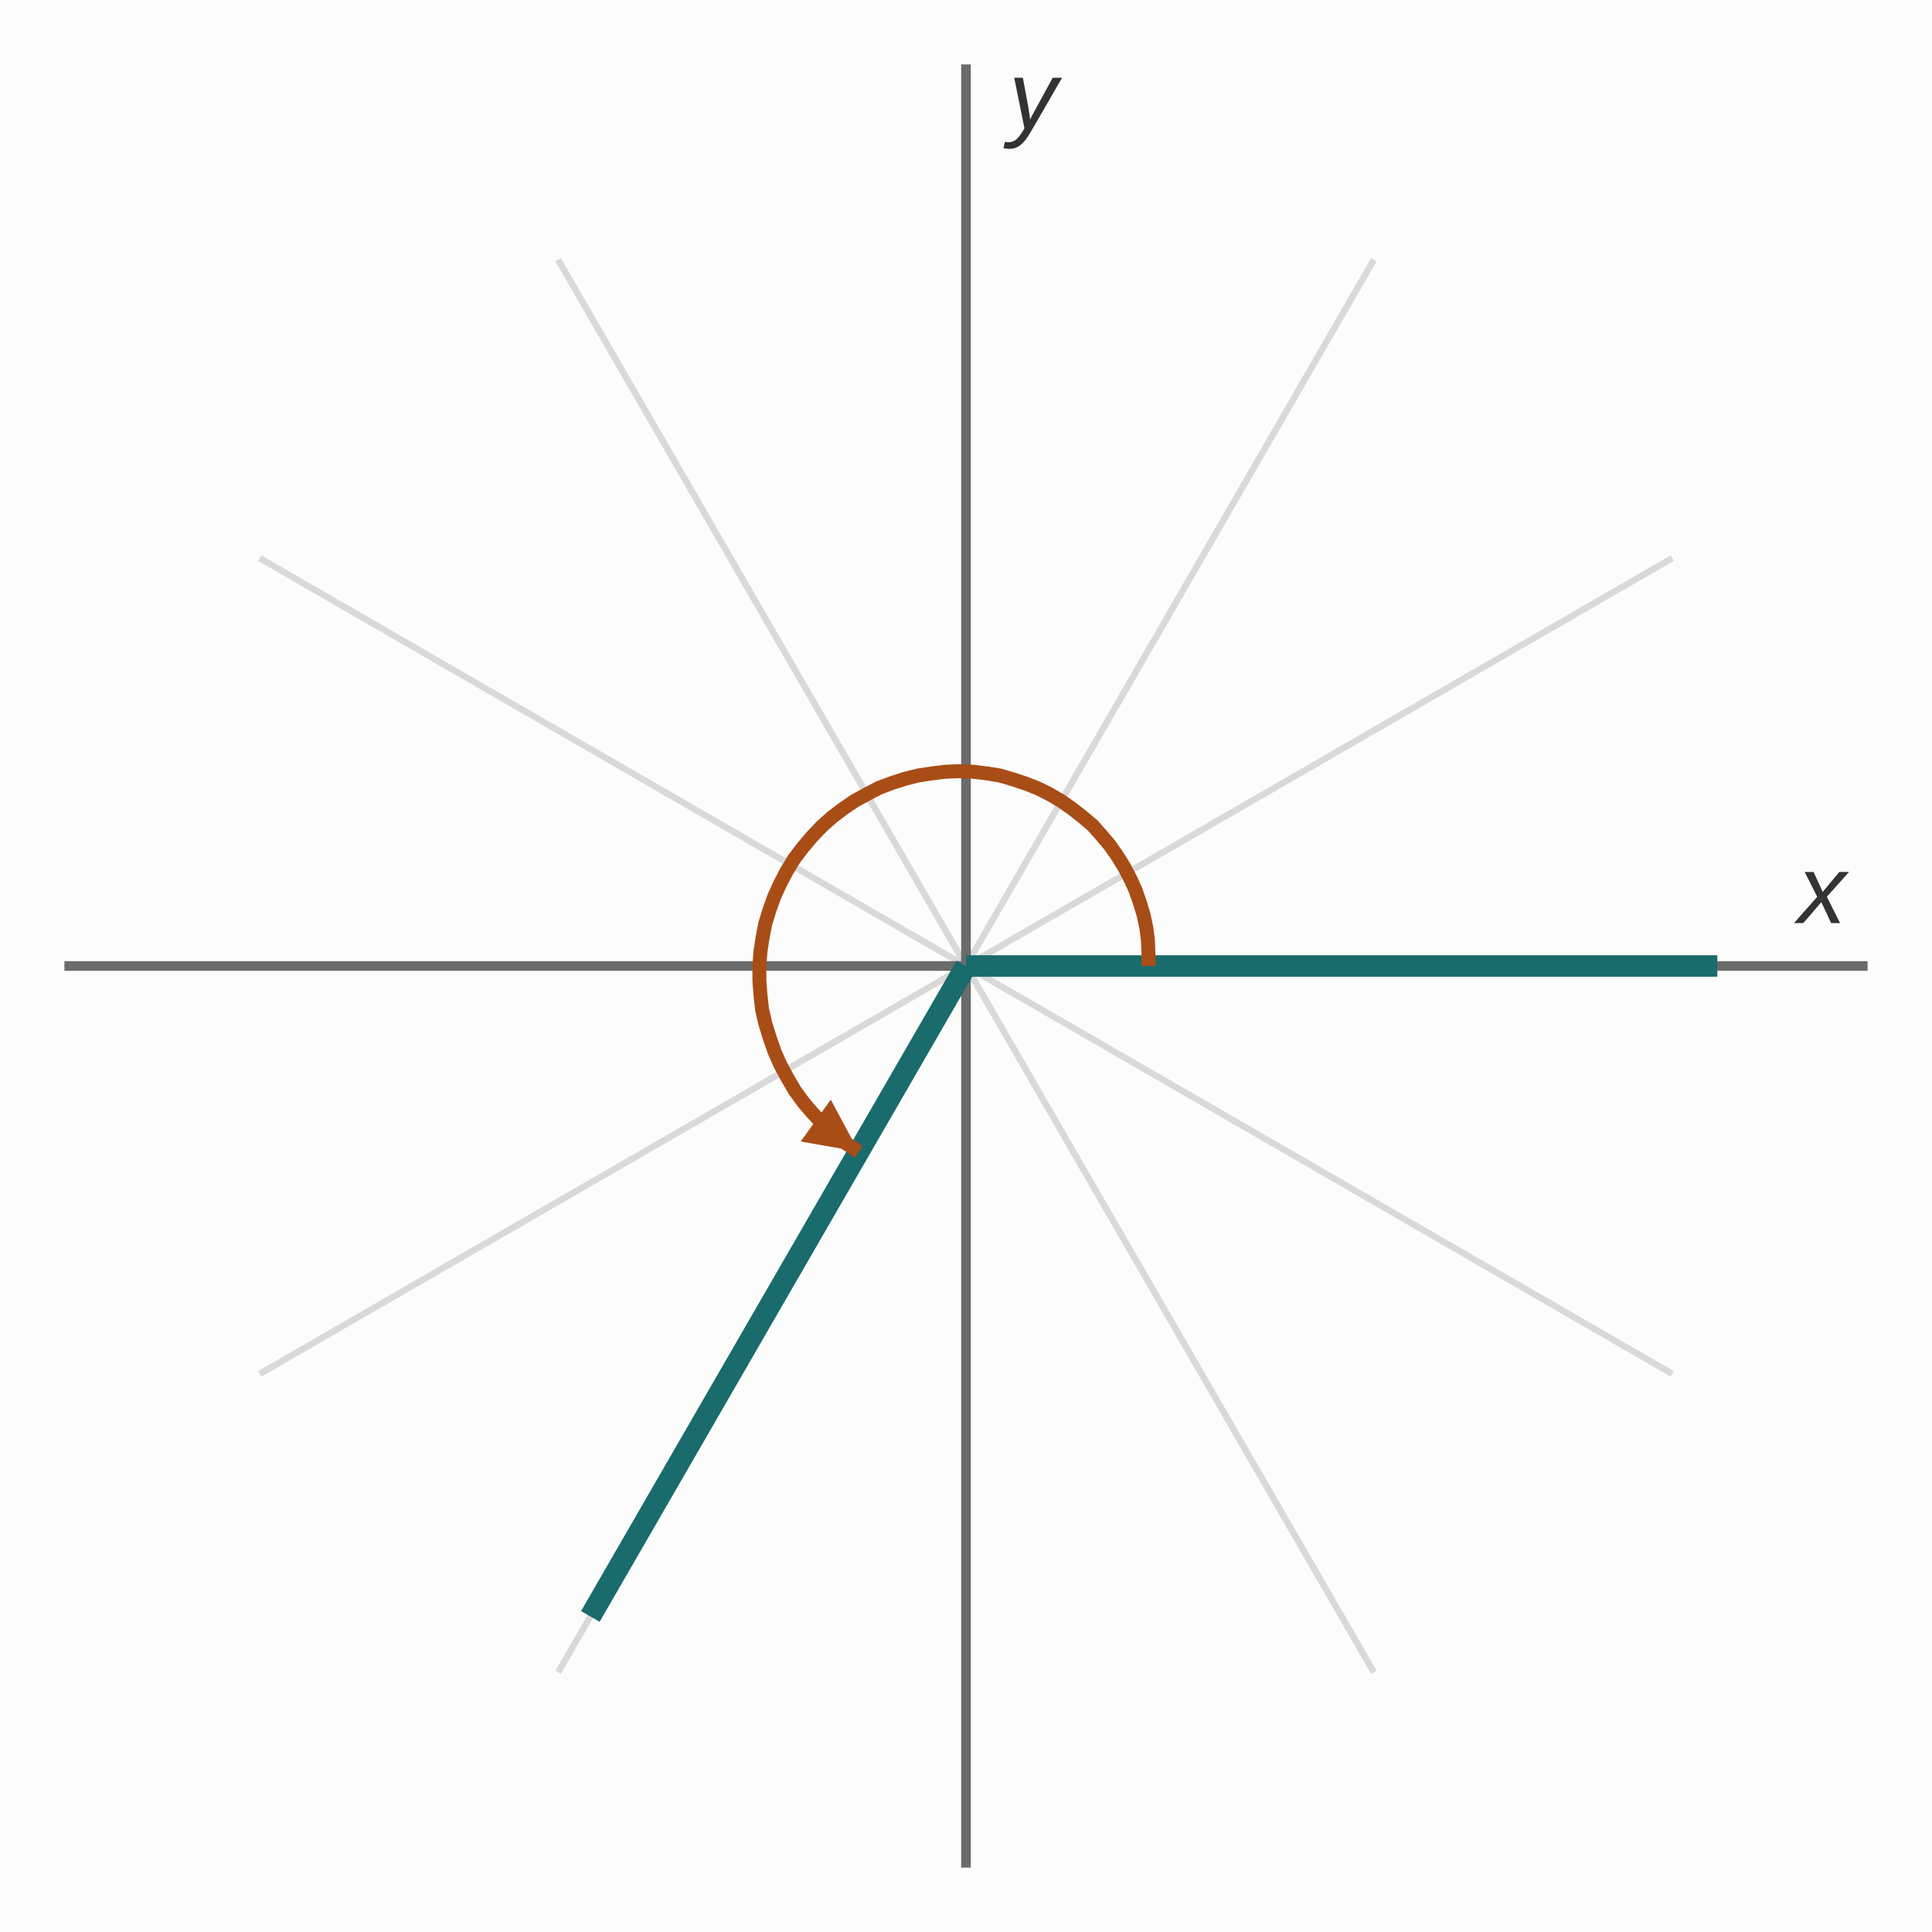
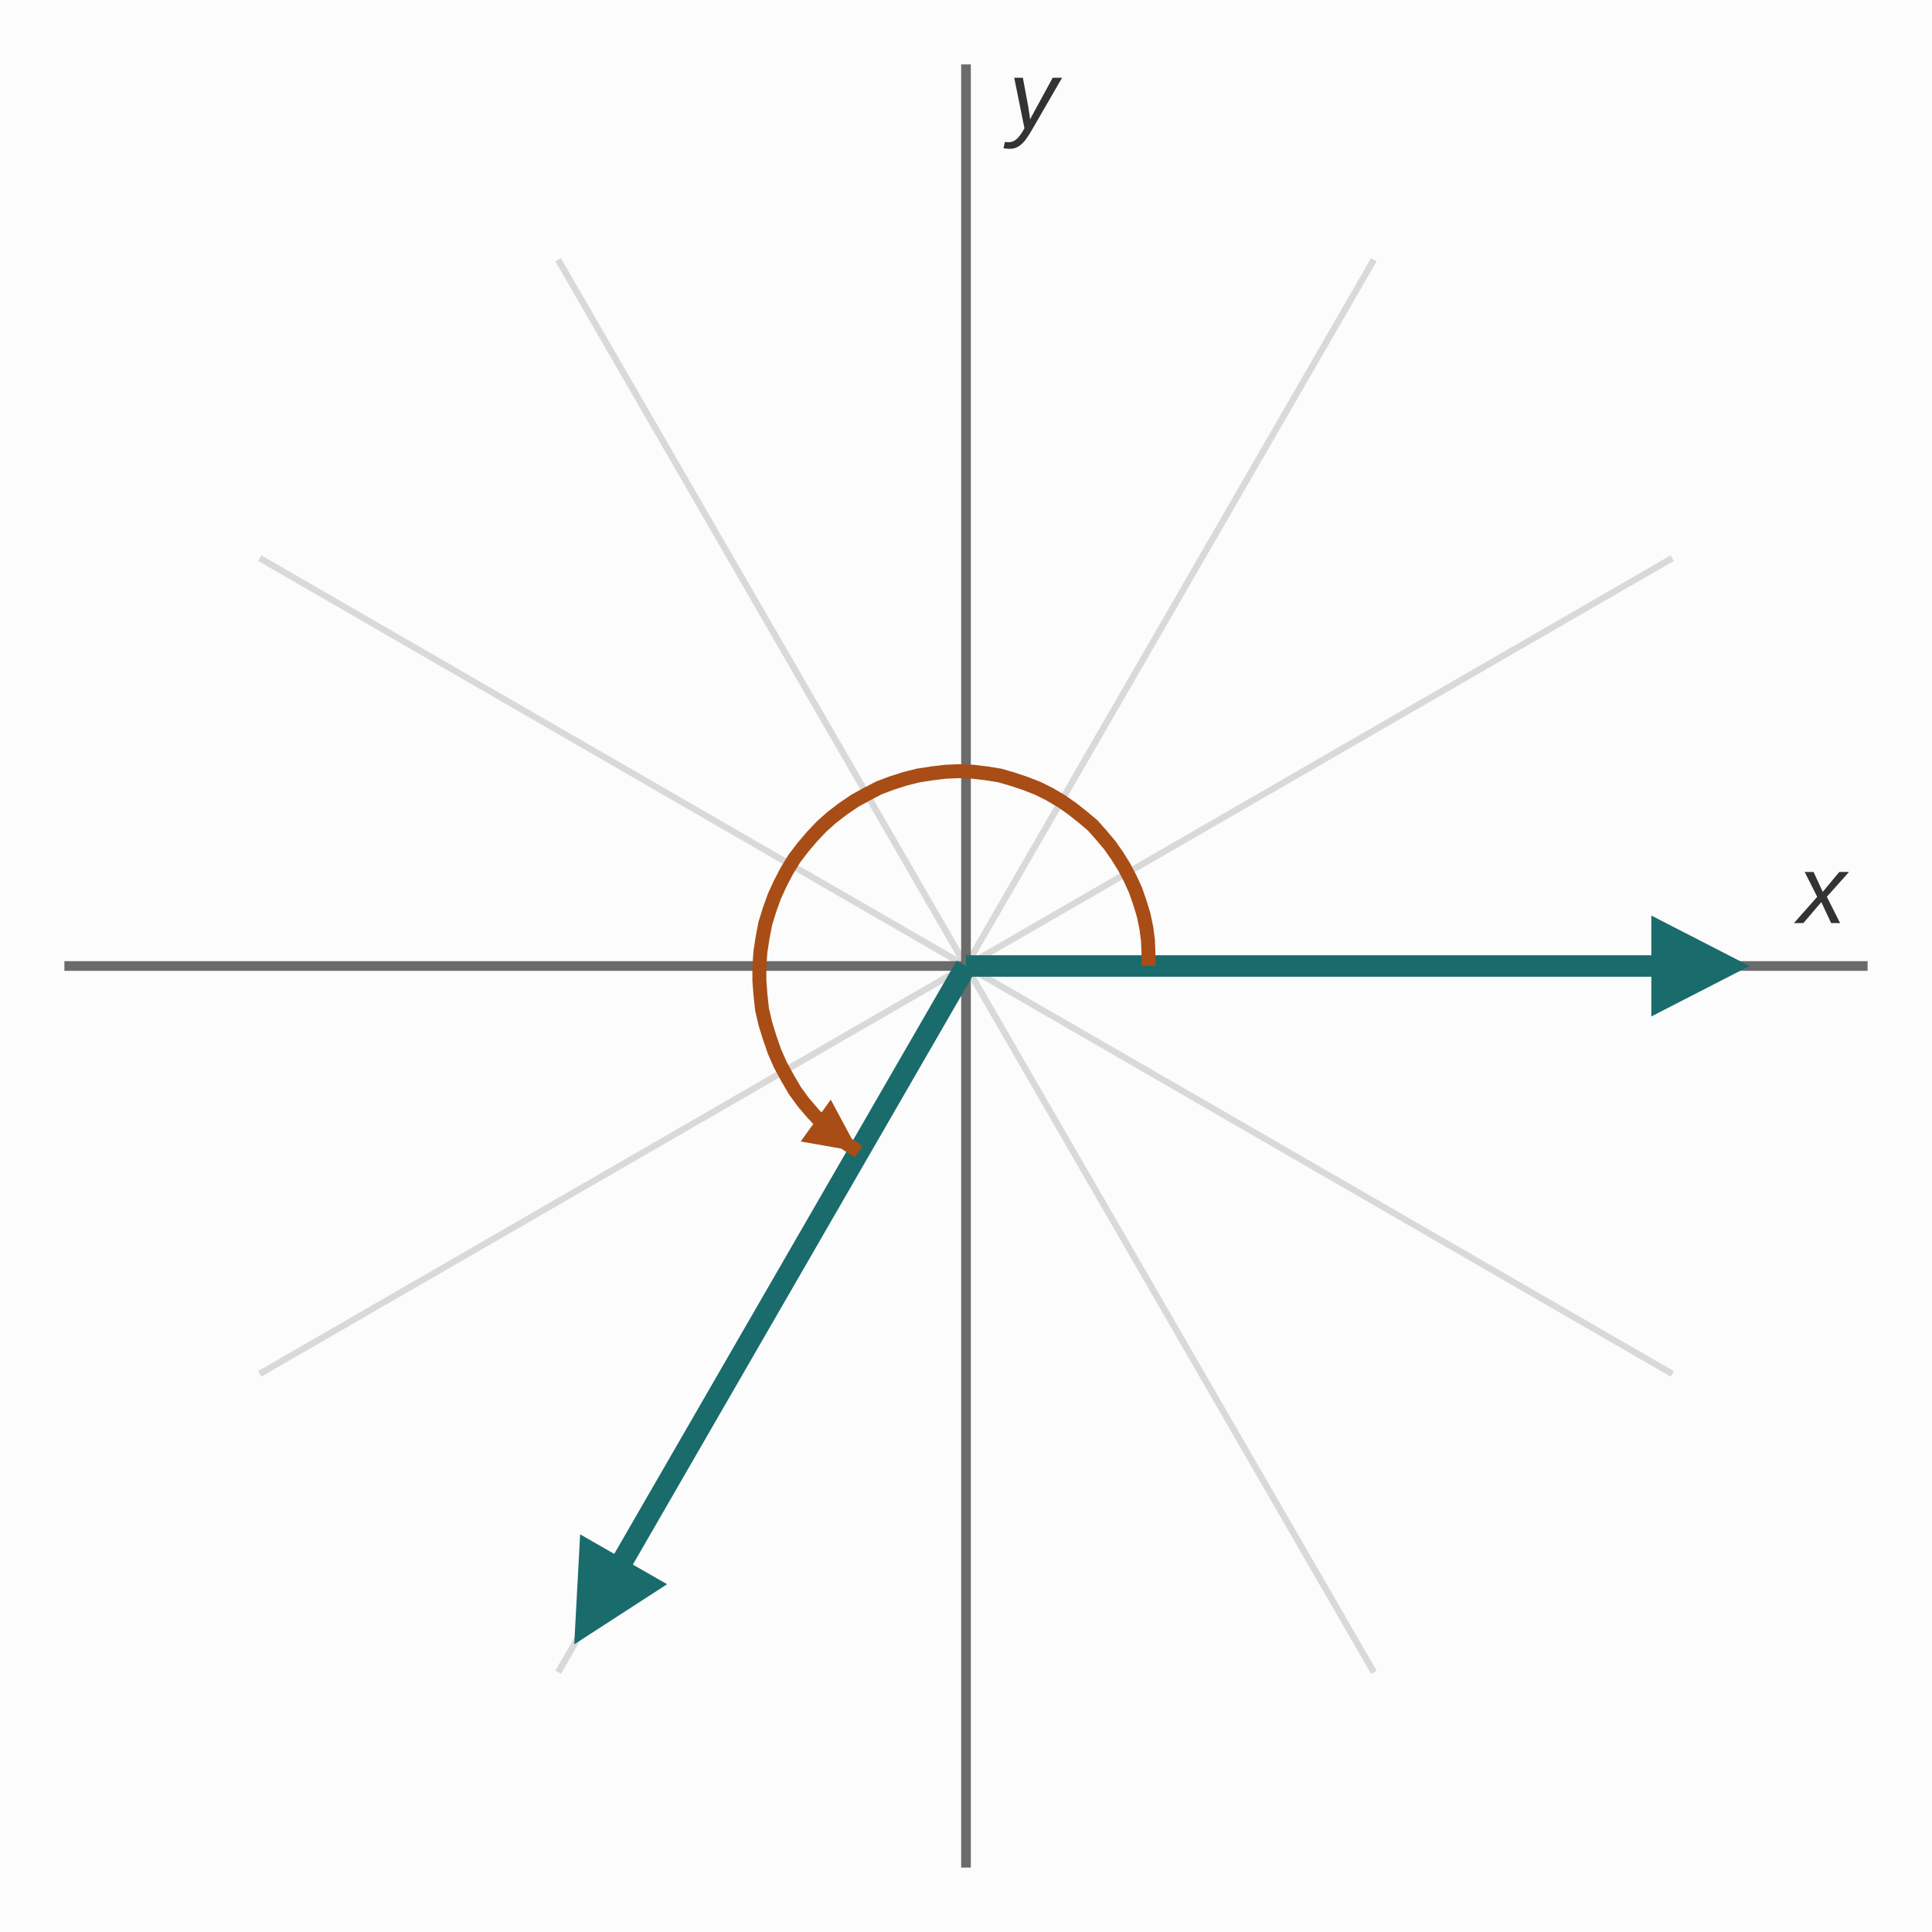
<svg viewBox="0 0 360 360" font-family="Arial, Helvetica, sans-serif" font-size="18">
  <rect x="0" y="0" width="360" height="360" fill="#fcfcfc" />
  <g stroke="#d9d9d9" stroke-width="1.2">
    <line x1="180" y1="180" x2="332.0" y2="180.0" />
    <line x1="180" y1="180" x2="311.6" y2="104.0" />
    <line x1="180" y1="180" x2="256.0" y2="48.4" />
    <line x1="180" y1="180" x2="180.0" y2="28.0" />
    <line x1="180" y1="180" x2="104.0" y2="48.4" />
    <line x1="180" y1="180" x2="48.4" y2="104.0" />
    <line x1="180" y1="180" x2="28.0" y2="180.0" />
    <line x1="180" y1="180" x2="48.4" y2="256.0" />
    <line x1="180" y1="180" x2="104.0" y2="311.6" />
    <line x1="180" y1="180" x2="180.0" y2="332.0" />
    <line x1="180" y1="180" x2="256.0" y2="311.6" />
    <line x1="180" y1="180" x2="311.6" y2="256.0" />
  </g>
  <g stroke="#6b6b6b" stroke-width="1.8">
    <line x1="12" y1="180" x2="348" y2="180" />
    <line x1="180" y1="12" x2="180" y2="348" />
  </g>
  <text x="344" y="172" text-anchor="end" fill="#333" font-style="italic">x</text>
  <text x="188" y="24" fill="#333" font-style="italic">y</text>
-   <line x1="180" y1="180" x2="320.0" y2="180.0" stroke="#1a6b6b" stroke-width="4" />
-   <line x1="180" y1="180" x2="110.0" y2="301.2" stroke="#1a6b6b" stroke-width="4" />
+   <line x1="180" y1="180" x2="310.0" y2="180.0" stroke="#1a6b6b" stroke-width="4" />
+   <polygon points="326.0,180.0 307.7,189.4 307.7,170.6" fill="#1a6b6b" />
+   <line x1="180" y1="180" x2="115.0" y2="292.6" stroke="#1a6b6b" stroke-width="4" />
+   <polygon points="107.0,306.4 108.1,285.9 124.3,295.2" fill="#1a6b6b" />
  <polyline points="214.0,180.0 214.0,177.6 213.9,175.2 213.6,172.9 213.1,170.5 212.4,168.2 211.6,165.9 210.6,163.7 209.5,161.6 208.2,159.5 206.8,157.5 205.2,155.6 203.6,153.8 201.7,152.2 199.8,150.7 197.8,149.3 195.6,148.0 193.4,146.9 191.1,146.0 188.7,145.2 186.3,144.5 183.8,144.1 181.3,143.8 178.7,143.7 176.2,143.8 173.7,144.1 171.1,144.5 168.7,145.1 166.2,145.9 163.8,146.8 161.5,148.0 159.3,149.2 157.1,150.7 155.0,152.3 153.1,154.0 151.3,155.9 149.6,157.9 148.0,160.0 146.6,162.3 145.4,164.6 144.3,167.0 143.4,169.5 142.6,172.1 142.1,174.7 141.7,177.3 141.5,180.0 141.5,182.7 141.7,185.4 142.0,188.1 142.6,190.7 143.4,193.3 144.3,195.9 145.4,198.4 146.7,200.8 148.1,203.2 149.7,205.4 151.5,207.5 153.4,209.5 155.5,211.4 157.7,213.1 160.0,214.6" fill="none" stroke="#a84d16" stroke-width="2.6" />
  <polygon points="160.0,214.6 149.2,212.7 154.8,204.9" fill="#a84d16" />
</svg>
